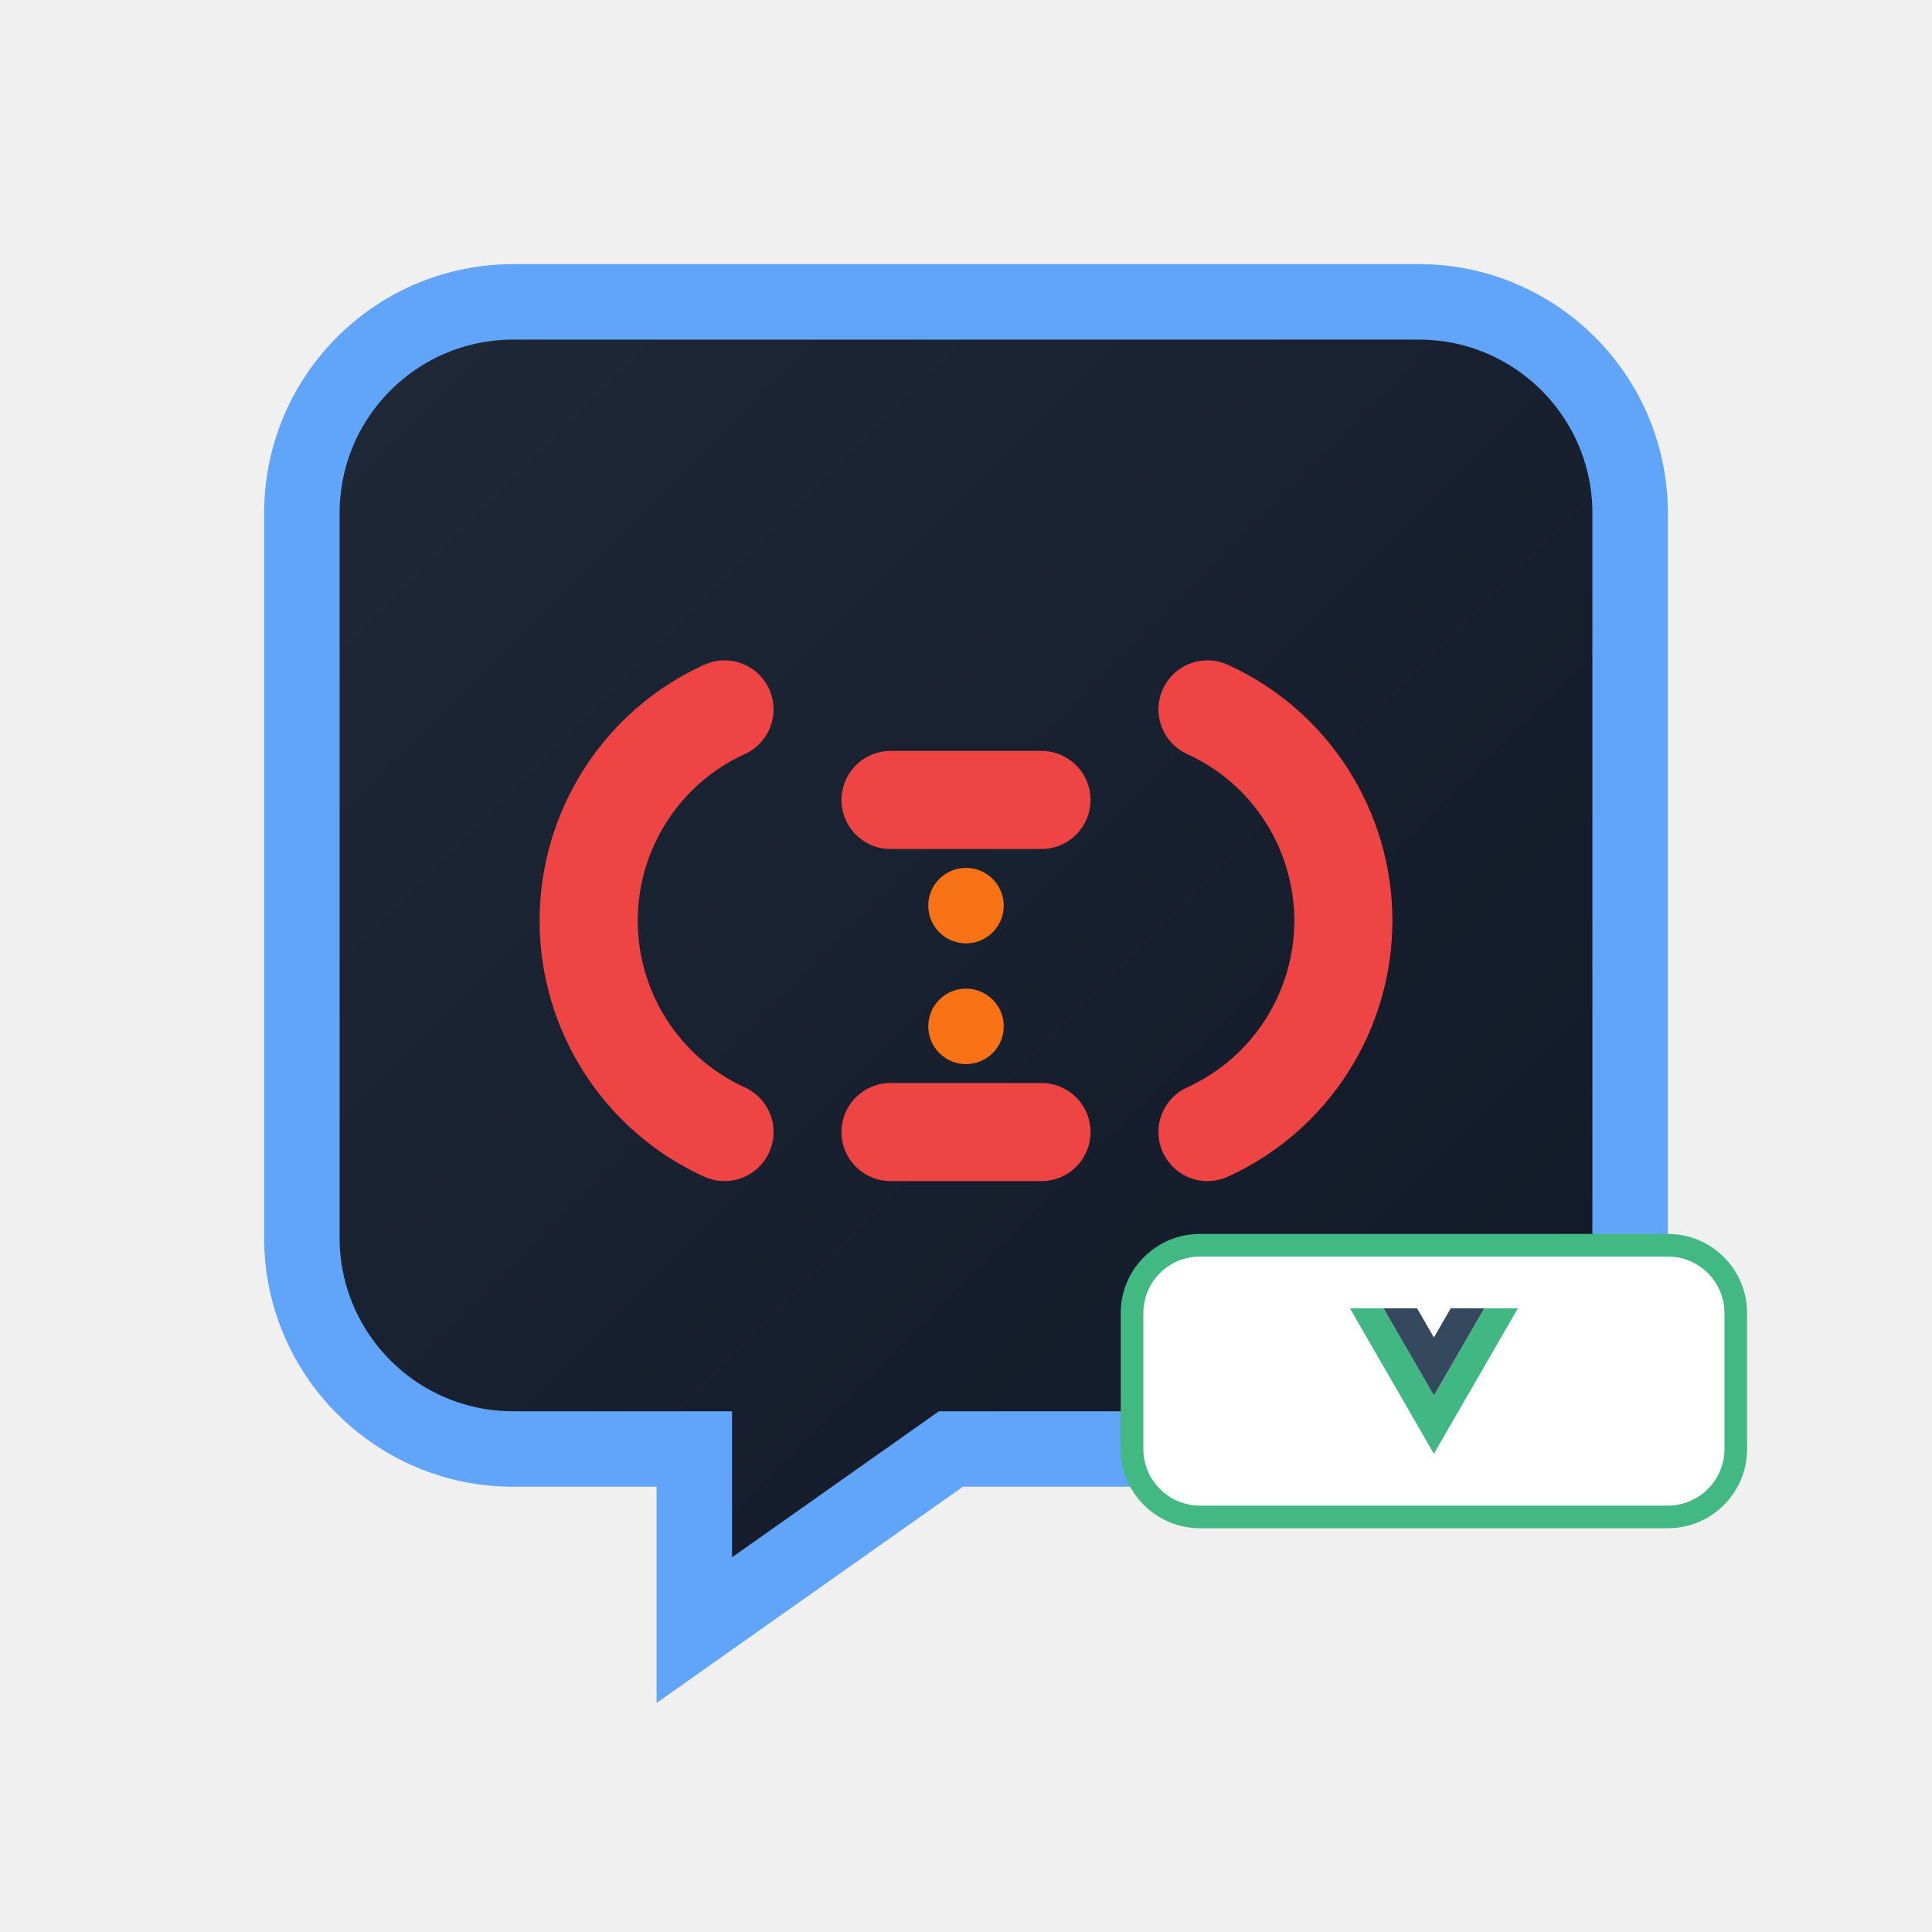
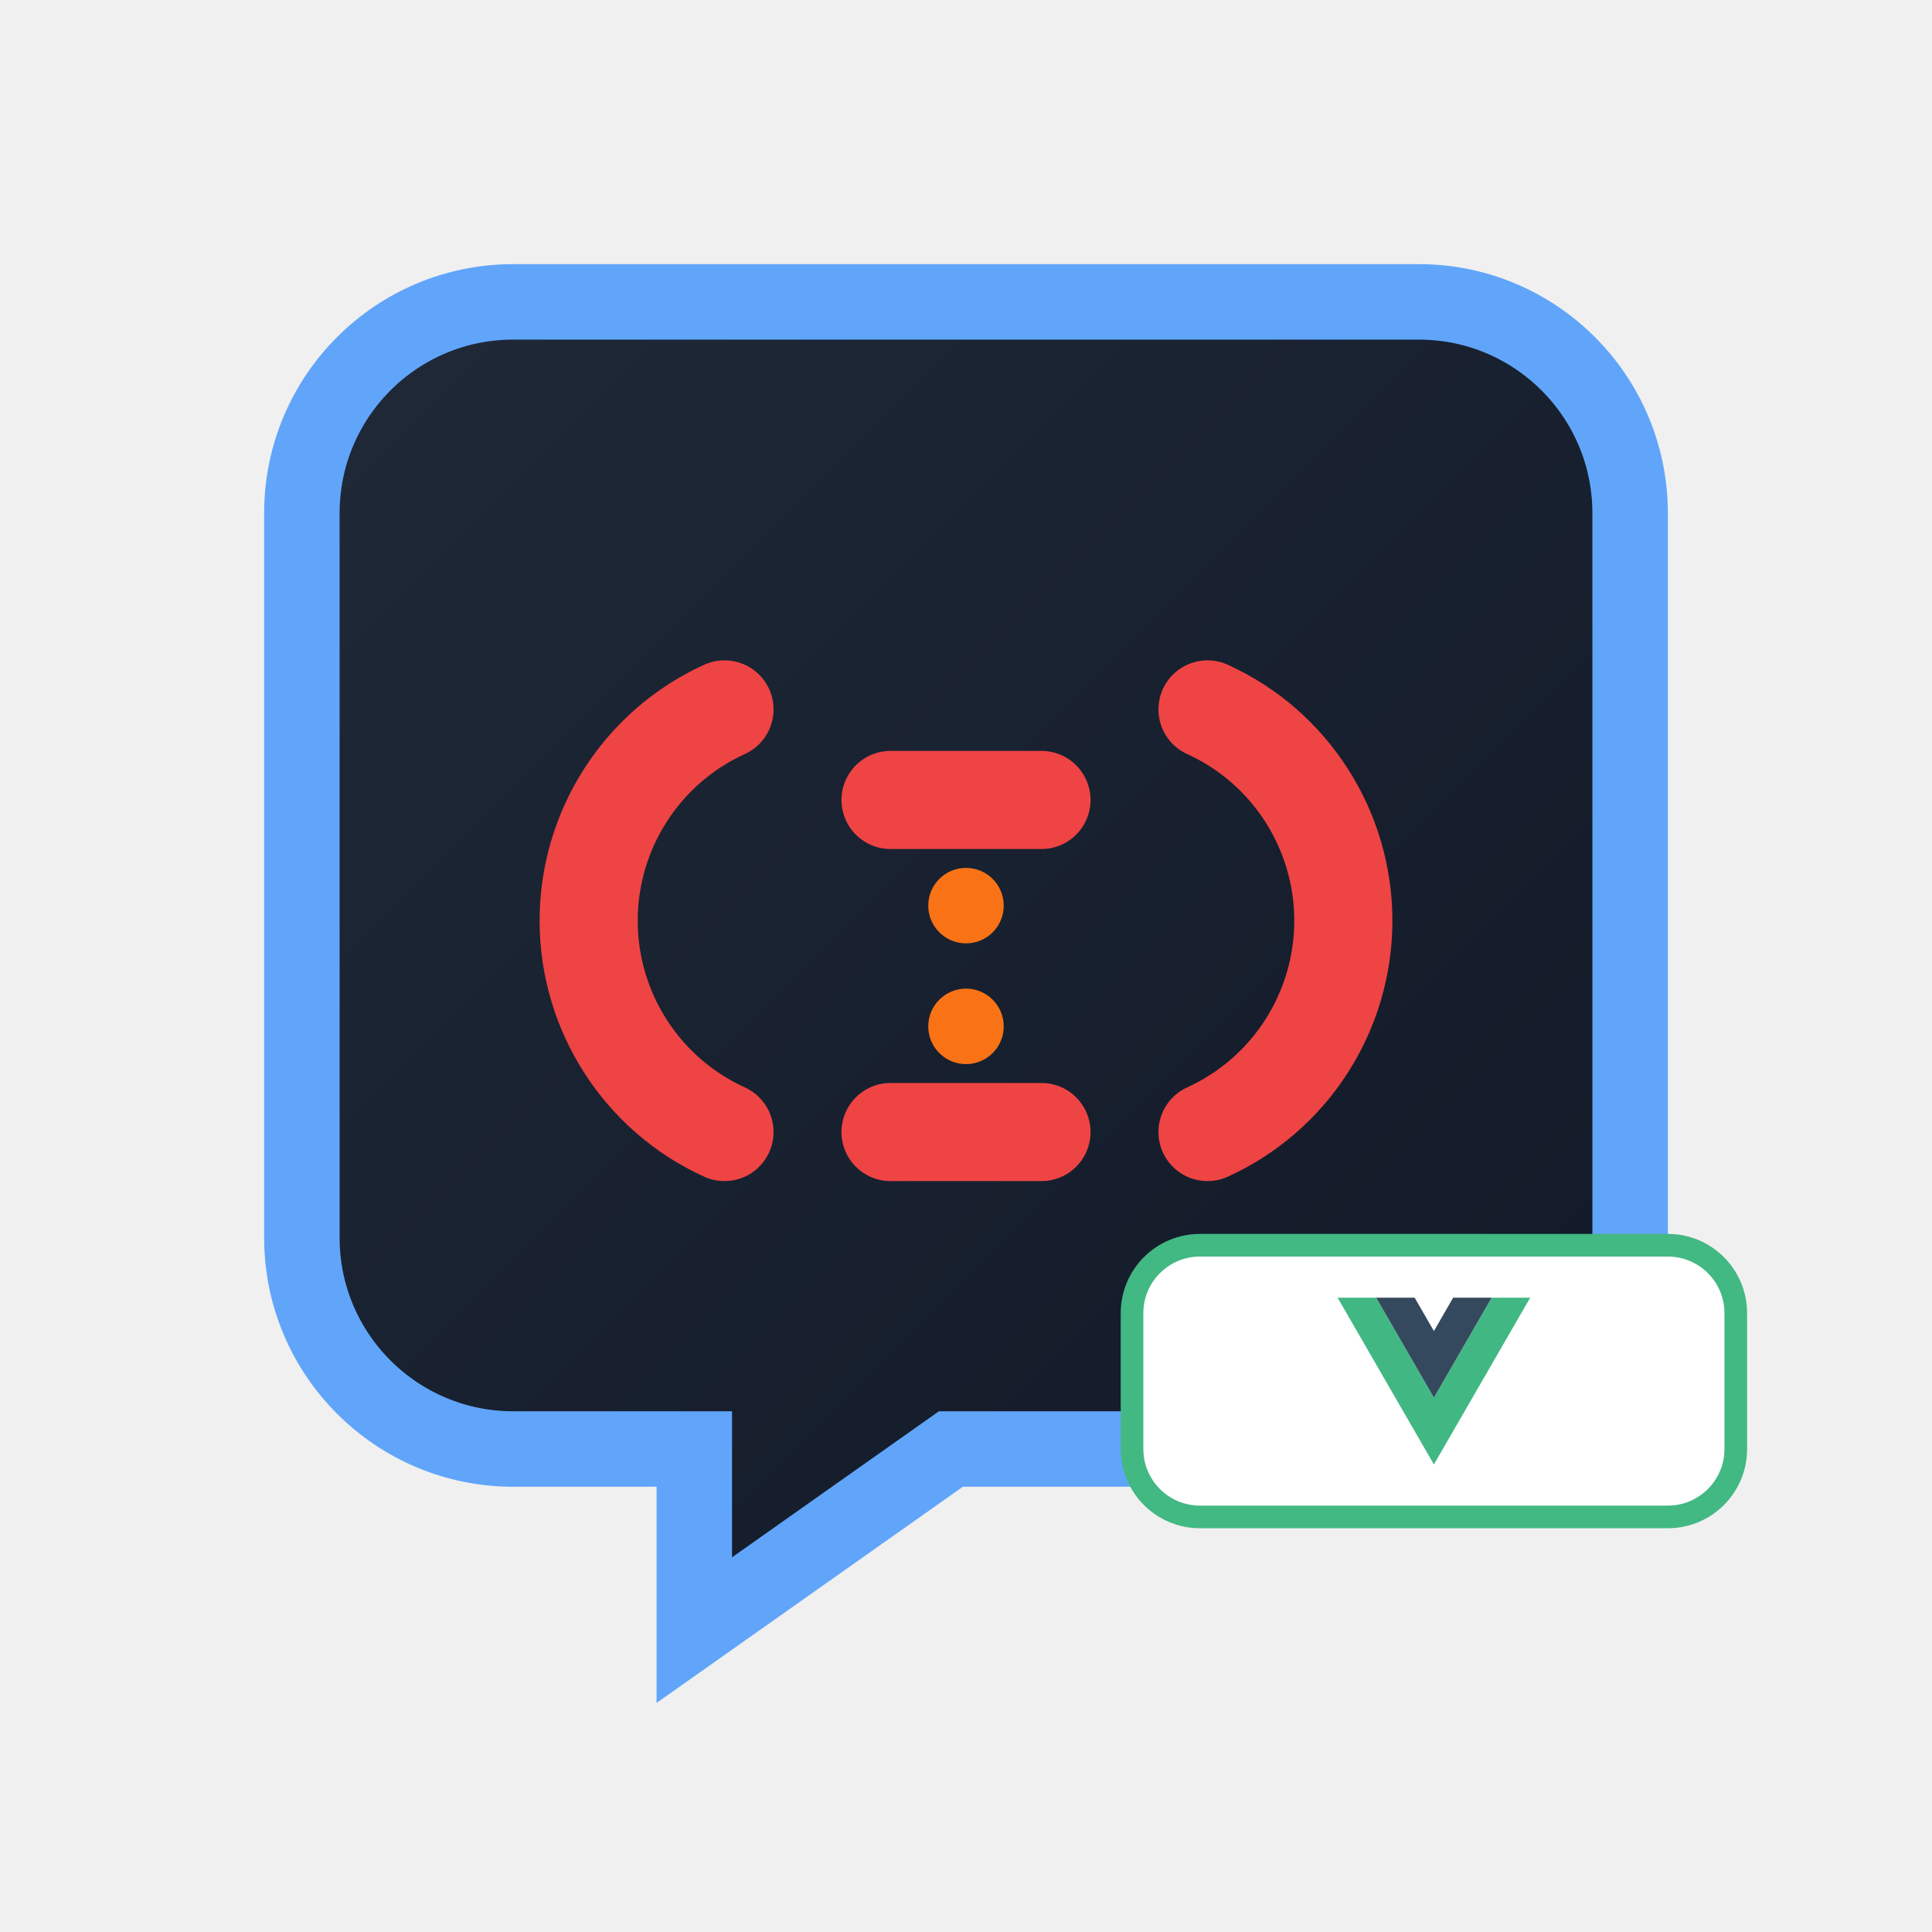
<svg xmlns="http://www.w3.org/2000/svg" viewBox="0 0 512 512" role="img" aria-label="bf-i18n vue logo">
  <defs>
    <linearGradient id="bg-vue" x1="0" y1="0" x2="1" y2="1">
      <stop offset="0%" stop-color="#1f2937" />
      <stop offset="100%" stop-color="#111827" />
    </linearGradient>
  </defs>
  <path d="M136 80h240a56 56 0 0 1 56 56v192a56 56 0 0 1-56 56H252l-68 48v-48H136a56 56 0 0 1-56-56V136a56 56 0 0 1 56-56z" fill="url(#bg-vue)" stroke="#60a5fa" stroke-width="20" stroke-linejoin="miter" stroke-miterlimit="10" />
  <g stroke="#ef4444" stroke-width="26" stroke-linecap="round" stroke-linejoin="round" fill="none">
    <path d="M192 188c-22 10-36 32-36 56s14 46 36 56" />
    <path d="M320 188c22 10 36 32 36 56s-14 46-36 56" />
    <path d="M236 212h40" />
    <path d="M236 300h40" />
  </g>
  <g fill="#f97316">
    <circle cx="256" cy="240" r="10" />
    <circle cx="256" cy="272" r="10" />
  </g>
  <g transform="translate(300 330)">
    <rect width="160" height="72" rx="18" fill="#ffffff" stroke="#42b883" stroke-width="6" />
-     <g transform="translate(80 36) scale(0.17) translate(-130.88 -113.345)">
+     <g transform="translate(80 36) scale(0.195) translate(-130.88 -113.345)">
      <path fill="#41B883" d="M0 0h52.35l78.53 135.9L209.41 0h52.35L130.88 226.69z" />
      <path fill="#35495E" d="M52.35 0h52.35l26.18 45.35L157.06 0h52.35L130.88 135.9z" />
    </g>
  </g>
</svg>
